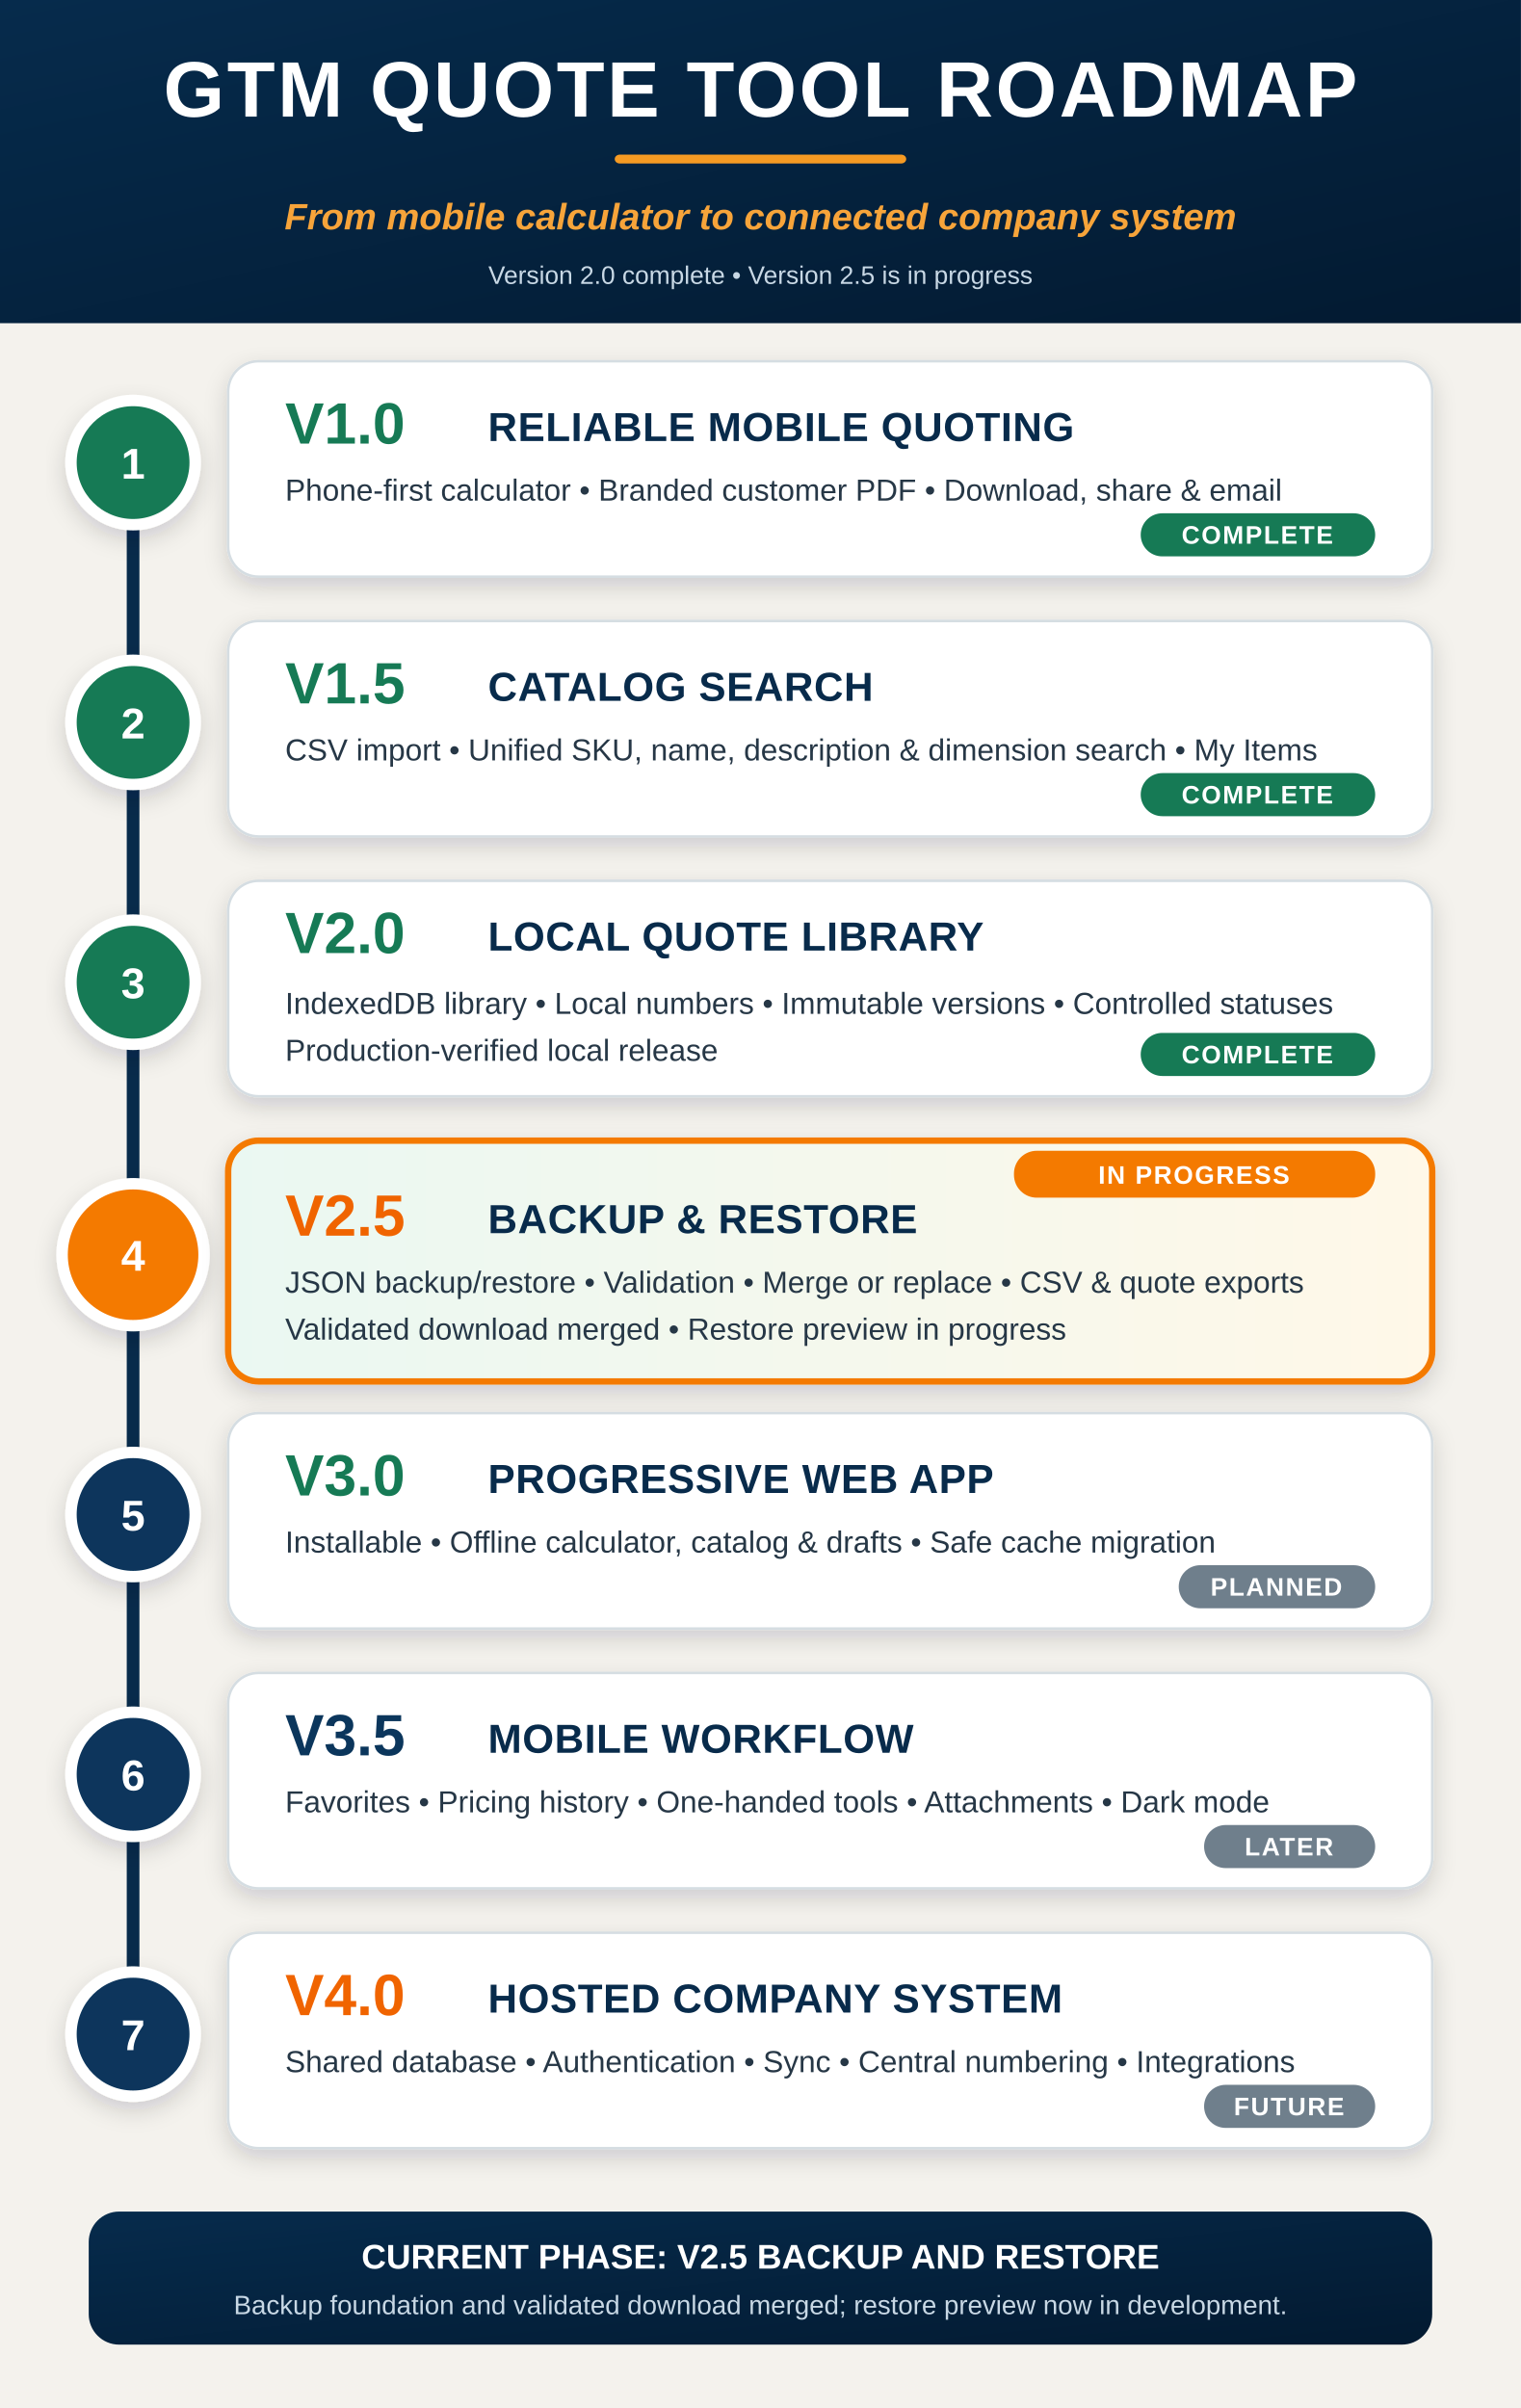
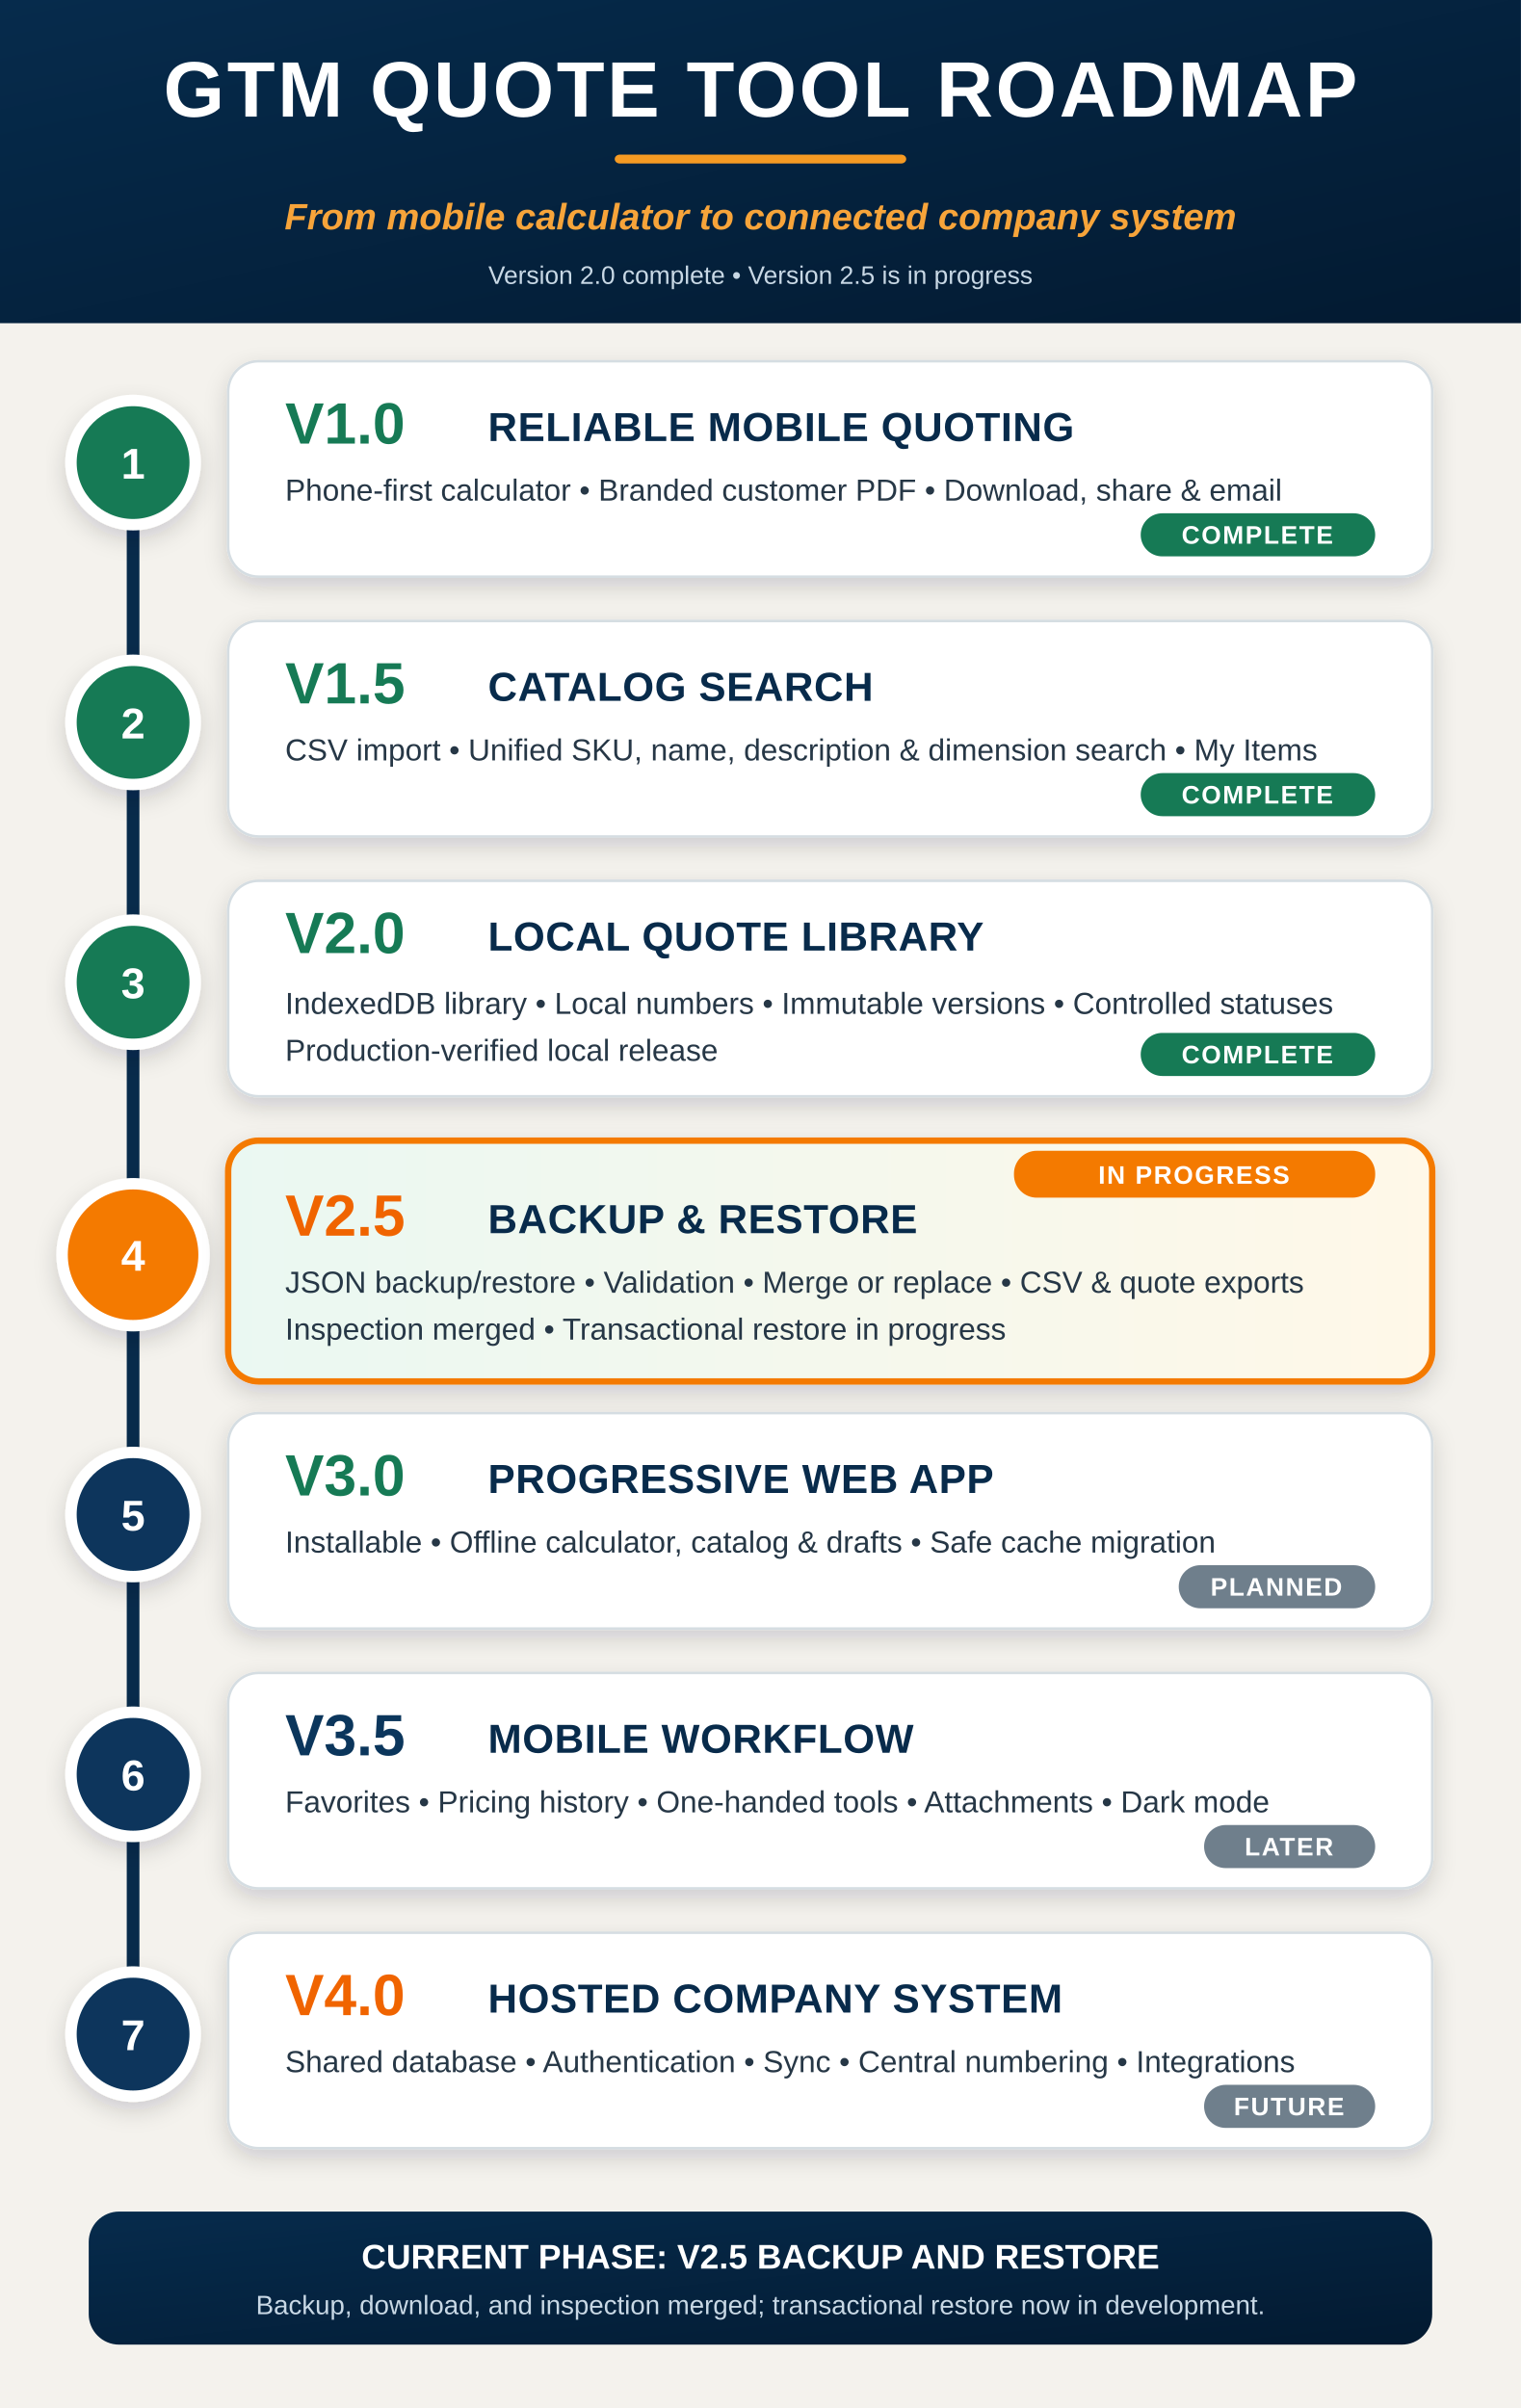
<svg xmlns="http://www.w3.org/2000/svg" width="1200" height="1900" viewBox="0 0 1200 1900" role="img" aria-labelledby="title description">
  <defs>
    <linearGradient id="header" x1="0" y1="0" x2="1" y2="1">
      <stop offset="0" stop-color="#062b4c" />
      <stop offset="1" stop-color="#031a31" />
    </linearGradient>
    <linearGradient id="current" x1="0" y1="0" x2="1" y2="0">
      <stop offset="0" stop-color="#eaf8f2" />
      <stop offset="1" stop-color="#fff8e8" />
    </linearGradient>
    <filter id="shadow" x="-20%" y="-20%" width="140%" height="150%">
      <feDropShadow dx="0" dy="7" stdDeviation="9" flood-color="#061c2f" flood-opacity="0.16" />
    </filter>
    <style>
      .card { fill: #fff; stroke: #d5dde2; stroke-width: 2; }
      .version { font: 800 46px Arial, Helvetica, sans-serif; }
      .heading { fill: #082b4b; font: 800 32px Arial, Helvetica, sans-serif; letter-spacing: .5px; }
      .body { fill: #263746; font: 24px Arial, Helvetica, sans-serif; }
      .status { font: 800 20px Arial, Helvetica, sans-serif; letter-spacing: 1.2px; }
      .step { fill: #fff; font: 800 34px Arial, Helvetica, sans-serif; text-anchor: middle; dominant-baseline: middle; }
    </style>
  </defs>
  <rect width="1200" height="1900" fill="#f4f2ed" />
  <rect width="1200" height="255" fill="url(#header)" />
  <text x="600" y="92" fill="#fff" font-family="Arial, Helvetica, sans-serif" font-size="62" font-weight="900" text-anchor="middle" letter-spacing="2">GTM QUOTE TOOL ROADMAP</text>
  <rect x="485" y="122" width="230" height="7" rx="4" fill="#f59a23" />
  <text x="600" y="181" fill="#f7a43a" font-family="Arial, Helvetica, sans-serif" font-size="29" font-weight="700" font-style="italic" text-anchor="middle">From mobile calculator to connected company system</text>
  <text x="600" y="224" fill="#c8d8e5" font-family="Arial, Helvetica, sans-serif" font-size="20" text-anchor="middle">Version 2.0 complete • Version 2.5 is in progress</text>
  <line x1="105" y1="330" x2="105" y2="1620" stroke="#082b4b" stroke-width="10" stroke-linecap="round" />
  <circle cx="105" cy="365" r="49" fill="#167a55" stroke="#fff" stroke-width="9" filter="url(#shadow)" />
  <text class="step" x="105" y="368">1</text>
  <g filter="url(#shadow)">
    <rect class="card" x="180" y="285" width="950" height="170" rx="24" />
  </g>
  <text class="version" x="225" y="350" fill="#167a55">V1.0</text>
  <text class="heading" x="385" y="348">RELIABLE MOBILE QUOTING</text>
  <text class="body" x="225" y="395">Phone-first calculator • Branded customer PDF • Download, share &amp; email</text>
  <rect x="900" y="405" width="185" height="34" rx="17" fill="#167a55" />
  <text class="status" x="992" y="429" fill="#fff" text-anchor="middle">COMPLETE</text>
  <circle cx="105" cy="570" r="49" fill="#167a55" stroke="#fff" stroke-width="9" filter="url(#shadow)" />
  <text class="step" x="105" y="573">2</text>
  <g filter="url(#shadow)">
    <rect class="card" x="180" y="490" width="950" height="170" rx="24" />
  </g>
  <text class="version" x="225" y="555" fill="#167a55">V1.5</text>
  <text class="heading" x="385" y="553">CATALOG SEARCH</text>
  <text class="body" x="225" y="600">CSV import • Unified SKU, name, description &amp; dimension search • My Items</text>
  <rect x="900" y="610" width="185" height="34" rx="17" fill="#167a55" />
  <text class="status" x="992" y="634" fill="#fff" text-anchor="middle">COMPLETE</text>
  <circle cx="105" cy="775" r="49" fill="#167a55" stroke="#fff" stroke-width="9" filter="url(#shadow)" />
  <text class="step" x="105" y="778">3</text>
  <g filter="url(#shadow)">
    <rect class="card" x="180" y="695" width="950" height="170" rx="24" />
  </g>
  <text class="version" x="225" y="752" fill="#167a55">V2.0</text>
  <text class="heading" x="385" y="750">LOCAL QUOTE LIBRARY</text>
  <text class="body" x="225" y="800">IndexedDB library • Local numbers • Immutable versions • Controlled statuses</text>
  <text class="body" x="225" y="837">Production-verified local release</text>
  <rect x="900" y="815" width="185" height="34" rx="17" fill="#167a55" />
  <text class="status" x="992" y="839" fill="#fff" text-anchor="middle">COMPLETE</text>
  <circle cx="105" cy="990" r="56" fill="#f47a00" stroke="#fff" stroke-width="9" filter="url(#shadow)" />
  <text class="step" x="105" y="993">4</text>
  <g filter="url(#shadow)">
    <rect x="180" y="900" width="950" height="190" rx="24" fill="url(#current)" stroke="#f47a00" stroke-width="5" />
  </g>
  <text class="version" x="225" y="975" fill="#f06400">V2.5</text>
  <text class="heading" x="385" y="973">BACKUP &amp; RESTORE</text>
  <text class="body" x="225" y="1020">JSON backup/restore • Validation • Merge or replace • CSV &amp; quote exports</text>
-   <text class="body" x="225" y="1057">Validated download merged • Restore preview in progress</text>
+   <text class="body" x="225" y="1057">Inspection merged • Transactional restore in progress</text>
  <rect x="800" y="908" width="285" height="37" rx="18" fill="#f47a00" />
  <text class="status" x="942" y="934" fill="#fff" text-anchor="middle">IN PROGRESS</text>
  <circle cx="105" cy="1195" r="49" fill="#0b365c" stroke="#fff" stroke-width="9" filter="url(#shadow)" />
  <text class="step" x="105" y="1198">5</text>
  <g filter="url(#shadow)">
    <rect class="card" x="180" y="1115" width="950" height="170" rx="24" />
  </g>
  <text class="version" x="225" y="1180" fill="#167a55">V3.0</text>
  <text class="heading" x="385" y="1178">PROGRESSIVE WEB APP</text>
  <text class="body" x="225" y="1225">Installable • Offline calculator, catalog &amp; drafts • Safe cache migration</text>
  <rect x="930" y="1235" width="155" height="34" rx="17" fill="#6f7f8c" />
  <text class="status" x="1007" y="1259" fill="#fff" text-anchor="middle">PLANNED</text>
  <circle cx="105" cy="1400" r="49" fill="#0b365c" stroke="#fff" stroke-width="9" filter="url(#shadow)" />
  <text class="step" x="105" y="1403">6</text>
  <g filter="url(#shadow)">
    <rect class="card" x="180" y="1320" width="950" height="170" rx="24" />
  </g>
  <text class="version" x="225" y="1385" fill="#0b365c">V3.5</text>
  <text class="heading" x="385" y="1383">MOBILE WORKFLOW</text>
  <text class="body" x="225" y="1430">Favorites • Pricing history • One-handed tools • Attachments • Dark mode</text>
  <rect x="950" y="1440" width="135" height="34" rx="17" fill="#6f7f8c" />
  <text class="status" x="1017" y="1464" fill="#fff" text-anchor="middle">LATER</text>
  <circle cx="105" cy="1605" r="49" fill="#0b365c" stroke="#fff" stroke-width="9" filter="url(#shadow)" />
  <text class="step" x="105" y="1608">7</text>
  <g filter="url(#shadow)">
    <rect class="card" x="180" y="1525" width="950" height="170" rx="24" />
  </g>
  <text class="version" x="225" y="1590" fill="#f06400">V4.0</text>
  <text class="heading" x="385" y="1588">HOSTED COMPANY SYSTEM</text>
  <text class="body" x="225" y="1635">Shared database • Authentication • Sync • Central numbering • Integrations</text>
  <rect x="950" y="1645" width="135" height="34" rx="17" fill="#6f7f8c" />
  <text class="status" x="1017" y="1669" fill="#fff" text-anchor="middle">FUTURE</text>
  <rect x="70" y="1745" width="1060" height="105" rx="24" fill="url(#header)" />
  <text x="600" y="1790" fill="#fff" font-family="Arial, Helvetica, sans-serif" font-size="27" font-weight="800" text-anchor="middle">CURRENT PHASE: V2.5 BACKUP AND RESTORE</text>
-   <text x="600" y="1826" fill="#c8d8e5" font-family="Arial, Helvetica, sans-serif" font-size="21" text-anchor="middle">Backup foundation and validated download merged; restore preview now in development.</text>
+   <text x="600" y="1826" fill="#c8d8e5" font-family="Arial, Helvetica, sans-serif" font-size="21" text-anchor="middle">Backup, download, and inspection merged; transactional restore now in development.</text>
</svg>
